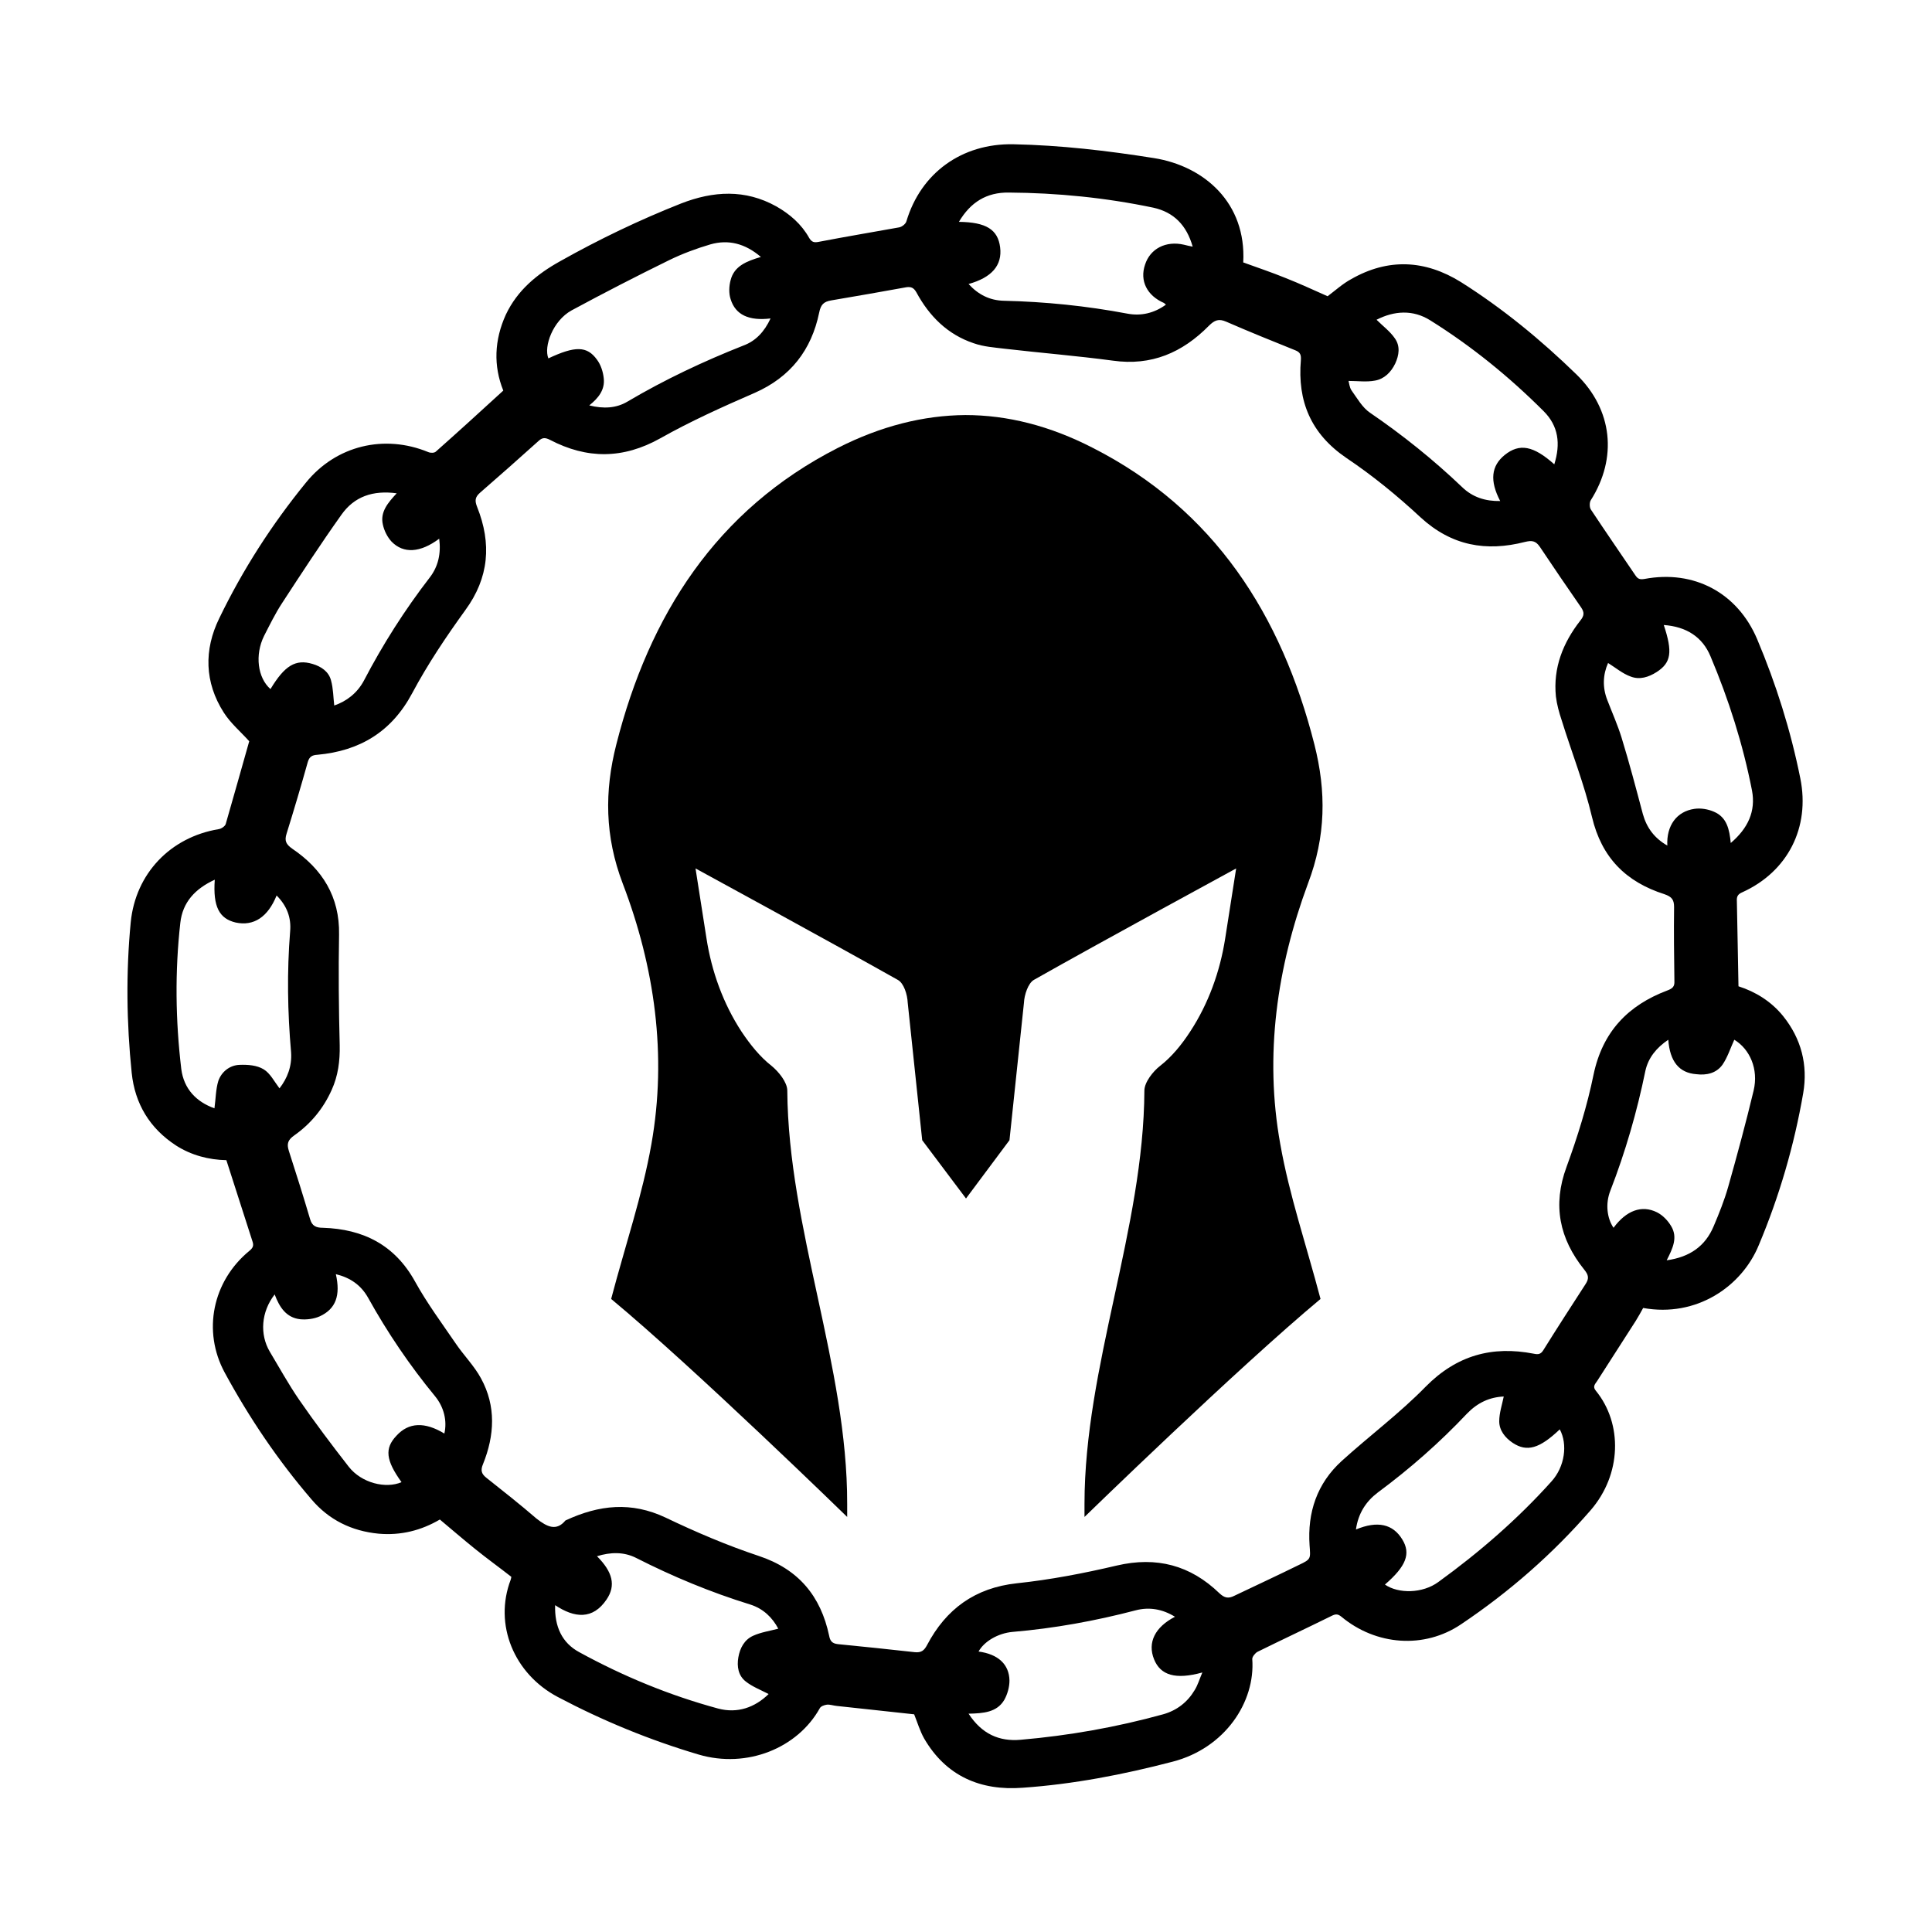
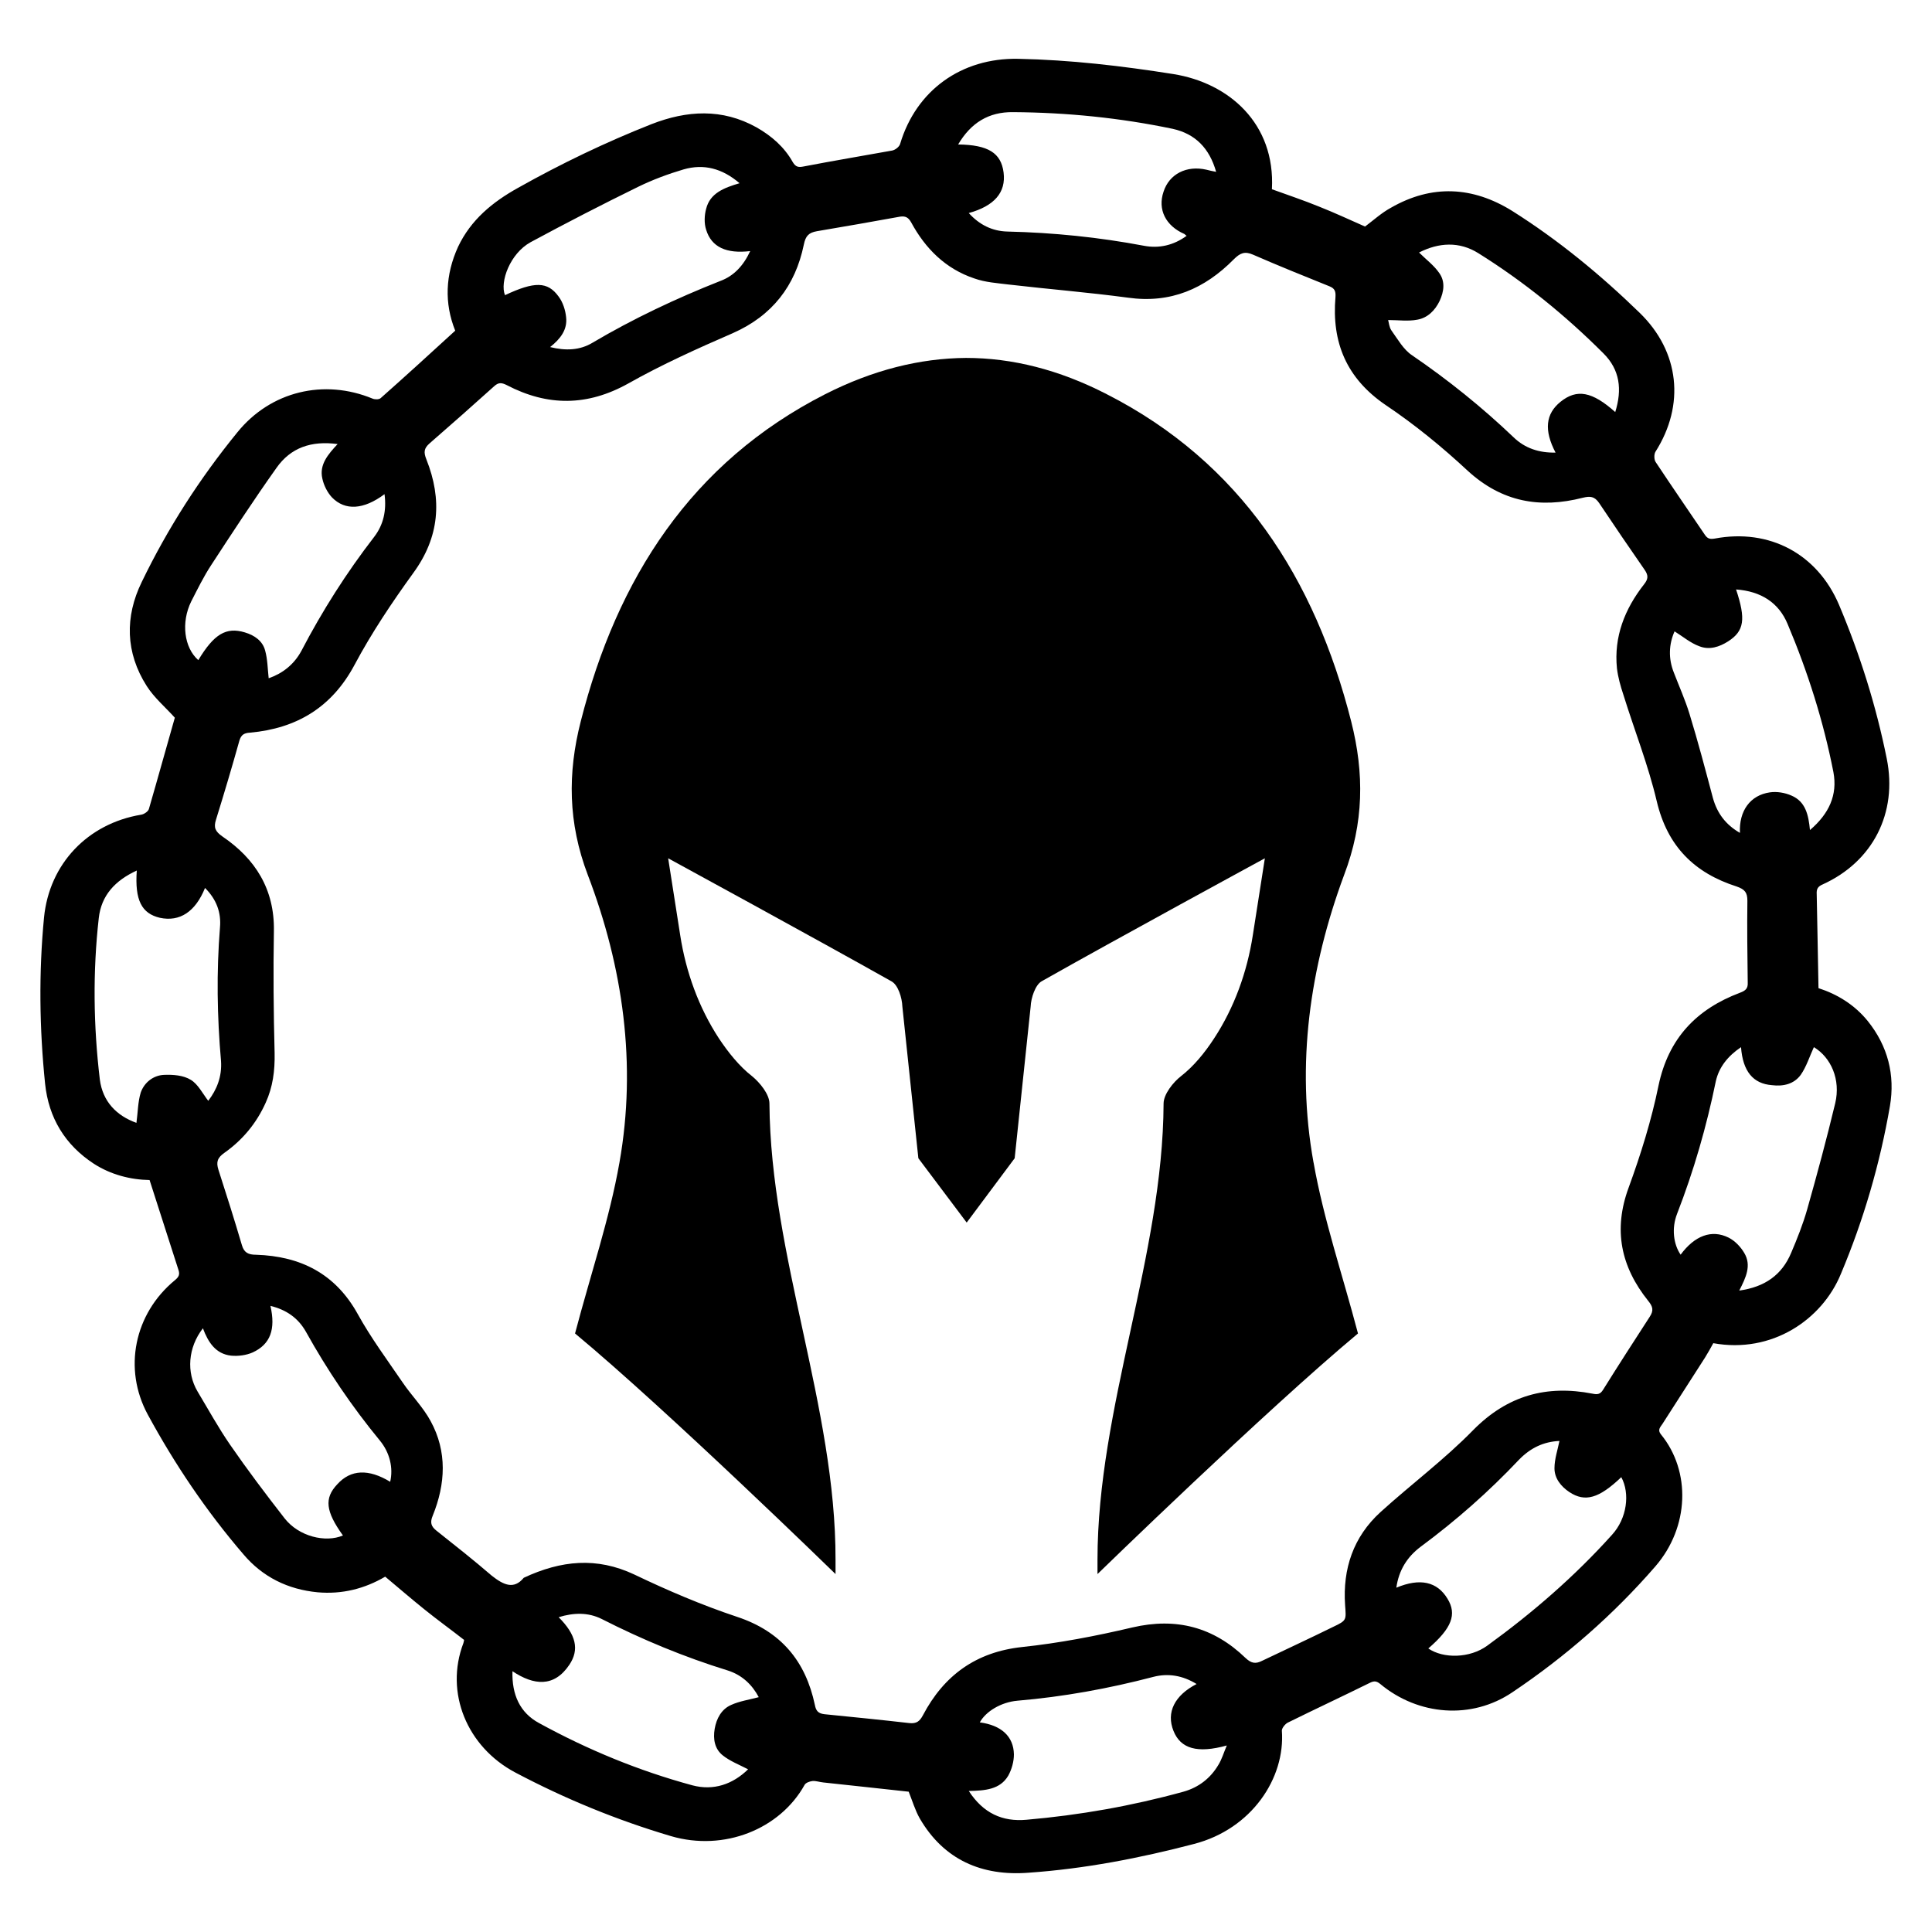
- <svg xmlns="http://www.w3.org/2000/svg" version="1.1" id="Layer_1" x="0px" y="0px" viewBox="0 0 600 600" style="enable-background:new 0 0 600 600;" xml:space="preserve">
-   <style type="text/css">
- 	.st0{display:none;}
- </style>
-   <g>
-     <path d="M539.9,306.3c5.3,1.7,10.2,4.7,13.9,9.3c5.6,7,7.7,15.1,6.2,23.9c-2.8,16.2-7.4,32-13.8,47.2   c-5.3,12.9-19.4,22.5-35.9,19.5c-0.7,1.3-1.5,2.7-2.3,4c-4,6.2-8,12.5-12,18.7c-0.6,0.9-1.5,1.7-0.4,3c8.4,10.3,8,26-1.6,37.1   c-11.8,13.6-25.3,25.4-40.2,35.4c-11.5,7.8-26.5,6.6-37.2-2.3c-1.1-0.9-1.8-0.9-3-0.3c-7.7,3.8-15.4,7.4-23.1,11.2   c-0.7,0.4-1.6,1.5-1.6,2.2c1,13.4-8.5,27.7-24.7,31.9c-15.3,4-30.8,7-46.6,8.1c-13.1,1-23.8-3.6-30.6-15.3c-1.3-2.3-2.1-5-3.1-7.5   c-7.9-0.9-16-1.7-24-2.6c-1.1-0.1-2.1-0.5-3.1-0.4c-0.8,0.1-1.9,0.5-2.2,1.1c-6.9,12.4-22.6,18.8-37.6,14.4   c-15.2-4.5-29.8-10.5-43.8-17.9c-13.6-7.2-19.9-22.5-14.6-36.4c0.1-0.2,0.1-0.5,0.2-0.9c-3.7-2.9-7.6-5.7-11.3-8.7   c-3.6-2.9-7.2-6-10.9-9.1c-5.8,3.4-12.1,5-19,4.4c-8.4-0.8-15.5-4.3-20.9-10.7c-10.4-12.1-19.3-25.3-26.9-39.3   c-7-12.9-3.8-28.4,7.6-37.8c1.1-0.9,1.5-1.6,1-3c-2.7-8.3-5.3-16.6-8.1-25.2c-5.4-0.1-10.9-1.5-15.7-4.6   c-8.1-5.3-12.7-12.9-13.7-22.5c-1.6-15.6-1.8-31.2-0.3-46.8c1.5-15.1,12.3-26.4,27.3-28.9c0.8-0.1,2-0.9,2.2-1.6   c2.5-8.6,4.9-17.3,7.3-25.7c-2.6-2.9-5.8-5.6-7.9-8.9c-6-9.4-6.2-19.5-1.4-29.3c7.3-15.1,16.3-29.1,26.9-42.1   c9.4-11.6,24.4-15.1,38-9.5c0.7,0.3,1.8,0.3,2.3-0.1c7-6.2,13.9-12.5,21-19c-3.1-7.7-2.8-15.7,0.8-23.6c3.6-7.6,9.7-12.6,16.9-16.6   c12.1-6.8,24.6-12.8,37.5-17.9c10-3.9,19.9-4.5,29.6,0.9c4.2,2.4,7.8,5.5,10.2,9.8c0.8,1.3,1.5,1.5,3,1.2c8.3-1.6,16.7-3,25-4.5   c0.9-0.2,2-1.1,2.2-1.9c4.5-15,17.2-24.2,33.2-23.9c14.7,0.3,29.2,2,43.7,4.3c15.6,2.5,28.7,13.9,27.7,32.4   c4.4,1.6,8.9,3.1,13.3,4.9c4.3,1.7,8.6,3.7,12.9,5.6c2.4-1.8,4.7-3.9,7.3-5.3c11.5-6.6,23-6,34.1,0.9c13,8.2,24.9,18,35.9,28.7   c11.2,10.9,12.8,25.9,4.4,39.1c-0.4,0.7-0.4,2.2,0.1,2.9c4.5,6.8,9.2,13.6,13.8,20.4c0.8,1.2,1.5,1.3,2.8,1.1   c15.4-2.9,28.9,4.3,35,18.7c5.9,14,10.4,28.3,13.4,43.2c3.1,15.3-3.9,29-18,35.4c-1.4,0.6-1.8,1.3-1.7,2.8   C539.6,288.4,539.7,297.1,539.9,306.3z M175.6,472.2c10.5-4.9,20.5-5.9,31.1-0.9c9.4,4.5,19,8.6,28.9,11.9   c12.4,4.1,19.3,12.5,21.9,24.8c0.3,1.6,0.9,2.4,2.7,2.6c8,0.8,16,1.6,23.9,2.5c2,0.2,2.9-0.5,3.8-2.2c5.9-11.2,14.9-17.8,27.9-19.2   c10.4-1.1,20.8-3.1,31-5.5c12.4-2.9,22.9-0.1,31.9,8.6c1.6,1.5,2.8,1.7,4.6,0.8c6.7-3.2,13.4-6.3,20.1-9.6c3.8-1.8,3.6-1.9,3.3-6.1   c-0.7-10.2,2.3-19.2,10-26.2c8.6-7.8,18-14.8,26.1-23.1c9.6-9.7,20.6-12.7,33.5-10.2c1.4,0.3,2.2,0.2,3-1.1   c4.3-6.9,8.7-13.7,13.1-20.5c1.2-1.8,0.9-2.9-0.4-4.5c-7.7-9.6-9.9-20-5.5-31.9c3.4-9.3,6.4-18.9,8.4-28.7   c2.8-13.3,10.7-21.5,22.9-26.1c1.6-0.6,2.3-1.2,2.2-2.9c-0.1-7.7-0.2-15.3-0.1-23c0-2.3-0.7-3.2-3-4c-11.9-3.8-19.5-11.3-22.5-24   c-2.4-10.2-6.3-20-9.4-30c-0.8-2.4-1.5-4.9-1.8-7.4c-0.9-8.9,2.2-16.7,7.6-23.6c1.2-1.5,1.3-2.5,0.2-4.1   c-4.3-6.2-8.6-12.5-12.8-18.8c-1.3-1.9-2.5-2-4.6-1.5c-12.1,3.1-22.8,1.2-32.4-7.6c-7.2-6.7-14.9-13-23.1-18.5   c-11-7.5-15.2-17.6-14.1-30.4c0.1-1.6-0.2-2.4-1.7-3c-7.2-2.9-14.4-5.8-21.5-8.9c-2.3-1-3.6-0.5-5.4,1.3   c-8.2,8.3-17.8,12.5-29.8,10.8c-11.2-1.5-22.4-2.4-33.6-3.7c-3.2-0.4-6.5-0.6-9.6-1.7c-8.1-2.7-13.8-8.4-17.8-15.8   c-0.8-1.4-1.6-1.8-3.1-1.6c-7.8,1.4-15.6,2.8-23.4,4.1c-2.3,0.4-3.2,1.3-3.7,3.8c-2.4,11.6-8.9,20-20,24.9   c-9.9,4.3-19.9,8.8-29.3,14.1c-11.6,6.5-22.8,6.5-34.3,0.5c-1.4-0.7-2.3-0.8-3.5,0.3c-6,5.4-12.1,10.8-18.2,16.1   c-1.6,1.4-1.7,2.5-0.9,4.5c4.5,11.3,3.7,21.9-3.7,32c-6,8.3-11.7,16.8-16.5,25.8c-6.4,12-16.3,17.9-29.4,19.1   c-1.7,0.1-2.5,0.6-3,2.2c-2.1,7.5-4.3,14.9-6.6,22.3c-0.7,2.2-0.2,3.3,1.8,4.7c9.3,6.3,14.7,14.9,14.5,26.6   c-0.2,11.4-0.1,22.9,0.2,34.4c0.1,4.9-0.5,9.5-2.5,13.9c-2.6,5.8-6.5,10.5-11.6,14.1c-2,1.4-2.4,2.6-1.7,4.8   c2.3,7.1,4.5,14.1,6.6,21.2c0.6,2.1,1.8,2.7,4,2.7c12.5,0.4,22.3,5.3,28.6,16.7c3.7,6.7,8.3,12.9,12.6,19.2c2.5,3.7,5.8,7,7.9,10.9   c4.7,8.6,4.2,17.7,0.6,26.6c-0.8,1.9-0.5,3,1,4.2c5.3,4.2,10.5,8.3,15.6,12.7C169.9,474.2,172.8,475.6,175.6,472.2z M482.7,144.2   c2-6.4,1.3-11.9-3.3-16.5c-10.7-10.7-22.4-20.2-35.2-28.2c-5.4-3.4-11.2-3-16.7-0.2c2,2,4.2,3.6,5.7,5.8c1.7,2.4,1.3,5.2,0.1,7.8   c-1.3,2.7-3.4,4.8-6.3,5.3c-2.6,0.5-5.4,0.1-8.2,0.1c0.2,0.7,0.3,2,0.9,2.9c1.8,2.5,3.4,5.4,5.8,7c10.1,6.9,19.7,14.6,28.6,23.1   c3.2,3.1,7.2,4.4,11.8,4.3c-3.3-6.3-2.8-10.9,1.4-14.3C471.9,137.6,476.2,138.4,482.7,144.2z M364.9,502.1c-3.9-2.4-8-3.1-12.2-2   c-12.6,3.3-25.3,5.6-38.2,6.7c-4.6,0.4-8.9,3-10.6,6.1c6,0.8,9.5,3.9,9.6,9c0,2-0.6,4.2-1.6,6c-2.3,3.9-6.5,4.2-11.1,4.3   c4.1,6.3,9.5,8.7,16.2,8.1c15-1.3,29.7-3.9,44.2-7.9c4.3-1.2,7.6-3.8,9.8-7.5c1-1.6,1.5-3.4,2.4-5.5c-8.3,2.3-13,0.9-15-4.1   C356.3,510.1,358.7,505.3,364.9,502.1z M421.1,475c6.7-2.8,11.5-1.7,14.4,3.1c2.7,4.4,1.2,8.3-5.4,14c4.2,2.9,11.7,2.8,16.6-0.8   c12.7-9.2,24.6-19.5,35.1-31.2c4.2-4.6,5.1-11.6,2.6-16.2c-6.3,6-10.2,7.1-14.6,4.2c-2.4-1.6-4.2-3.9-4.2-6.7   c0-2.6,0.9-5.2,1.4-7.7c-4.4,0.2-8.1,1.9-11.4,5.3c-8.5,9-17.7,17.1-27.7,24.5C424.2,466.3,421.8,470,421.1,475z M516.7,194.1   c2.8,8.4,2.3,11.7-2.2,14.6c-2.5,1.6-5.3,2.5-8.1,1.4c-2.5-0.9-4.6-2.7-7-4.2c-1.6,3.6-1.8,7.6-0.2,11.6c1.5,3.9,3.2,7.7,4.4,11.6   c2.4,7.8,4.5,15.8,6.6,23.7c1.2,4.3,3.6,7.5,7.6,9.8c-0.3-6.2,2.9-10.6,8.4-11.4c2-0.3,4.3,0.1,6.1,0.9c4,1.7,4.8,5.5,5.2,9.7   c5.4-4.6,7.8-9.9,6.6-16.3c-2.8-14.3-7.2-28.2-12.9-41.7C528.7,197.8,523.7,194.6,516.7,194.1z M185.4,483.3   c4.9,4.9,5.9,9.1,3,13.4c-4.3,6.4-10,5.8-16,1.8c-0.2,6.6,2.1,11.7,7.5,14.6c13.7,7.5,28,13.4,43.1,17.5c6,1.6,11.4-0.3,15.7-4.5   c-2.5-1.3-5.1-2.3-7.1-3.9c-2.3-1.8-2.8-4.6-2.3-7.5c0.5-2.9,1.9-5.5,4.6-6.7c2.4-1.1,5.2-1.5,7.8-2.2c-1.8-3.4-4.6-6.2-8.7-7.5   c-12.3-3.8-24.1-8.7-35.5-14.5C193.7,481.9,189.6,482,185.4,483.3z M136.4,167.3c-5.9,4.4-11.1,4.7-14.8,0.9   c-1.3-1.4-2.3-3.4-2.7-5.3c-0.9-3.9,1.6-6.8,4.3-9.7c-7.4-1-13.2,1-17.2,6.7c-6.4,9-12.4,18.2-18.4,27.4c-2.1,3.2-3.8,6.7-5.6,10.2   c-2.9,5.9-2,13,2,16.5c4.4-7.3,7.8-9.4,13.1-7.8c2.7,0.8,5,2.4,5.7,5.1c0.7,2.5,0.7,5.2,1,7.8c3.8-1.3,7.1-3.8,9.2-7.7   c5.9-11.3,12.7-22,20.5-32.1C136.1,175.9,137,171.9,136.4,167.3z M518.1,322.9c-3.7,2.5-6.2,5.6-7.1,9.6   c-2.6,12.7-6.2,25.2-10.9,37.3c-1.6,4.1-1,8.6,1,11.5c3.9-5.3,8.7-7.2,13.5-4.8c1.8,0.9,3.4,2.6,4.4,4.3c2.1,3.5,0.5,6.9-1.4,10.6   c7.2-1,12-4.4,14.6-10.6c1.7-4,3.3-8,4.5-12.2c2.8-9.9,5.5-19.9,7.9-29.9c1.6-6.7-1.2-12.9-6-15.8c-1.2,2.6-2.1,5.5-3.7,7.8   c-1.9,2.6-4.9,3.3-8.1,2.9C521.5,333.2,518.6,329.7,518.1,322.9z M239.3,98.9c-6.7,0.8-10.9-1.1-12.4-6c-0.6-1.8-0.5-4.1,0-5.9   c1.1-4.4,5-5.9,9.4-7.2c-4.9-4.2-10.1-5.5-15.7-3.9c-4.4,1.3-8.7,2.9-12.8,4.9c-10.2,5-20.3,10.2-30.3,15.6   c-5.8,3.2-8.7,11.2-7.2,14.9c8.3-3.9,12-3.9,15.1,0.4c1.2,1.6,1.9,3.8,2.1,5.8c0.4,3.5-1.6,6.1-4.5,8.4c4.4,1.1,8.4,0.9,11.9-1.2   c11.5-6.8,23.6-12.5,36-17.4C234.7,105.9,237.4,103,239.3,98.9z M66.7,273.2c-6.1,2.8-10,7-10.7,13.4c-1.7,15.1-1.5,30.3,0.3,45.4   c0.8,6.2,4.7,10.2,10.3,12.2c0.4-2.9,0.4-5.9,1.2-8.5c1-2.9,3.6-4.9,6.6-5c2.5-0.1,5.4,0.1,7.5,1.4c2,1.2,3.3,3.8,4.9,5.9   c2.4-3.1,3.9-6.8,3.6-11.2c-1.1-12.5-1.3-25-0.3-37.5c0.4-4.3-1-8-4.2-11.2c-2.7,6.7-7.1,9.6-12.7,8.4   C68.1,285.3,66.1,281.6,66.7,273.2z M138,445.2c0.9-3.9-0.1-8.2-2.9-11.6c-7.9-9.6-14.8-19.8-20.8-30.6c-2.2-3.9-5.5-6.2-10-7.3   c1.5,6.6,0,10.8-5,13.1c-1.8,0.8-4.1,1.1-6.1,0.9c-4.3-0.5-6.4-3.7-7.9-7.7c-4.2,5.4-4.7,12.4-1.5,17.8c3,5,5.8,10.1,9.1,14.9   c4.9,7.1,10.1,14,15.4,20.8c4,5.1,11.5,6.9,16.4,4.8c-4.9-6.8-5.3-10.5-1.6-14.4C126.9,441.7,131.9,441.5,138,445.2z M297.8,68.9   c8.5,0.1,12.1,2.4,12.8,7.9c0.7,5.6-2.6,9.4-9.8,11.4c3,3.3,6.6,5.1,10.9,5.2c12.9,0.3,25.7,1.6,38.4,4c4.2,0.8,8.3-0.1,12-2.8   c-0.4-0.3-0.5-0.4-0.6-0.5c-5.3-2.3-7.6-6.9-5.9-11.9c1.6-5,6.5-7.5,12.1-6.2c0.8,0.2,1.6,0.4,2.7,0.6c-1.9-6.7-5.9-10.7-12.2-12.1   c-14.8-3.1-29.8-4.6-44.9-4.7C306.4,59.7,301.4,62.8,297.8,68.9z" />
+ <svg xmlns="http://www.w3.org/2000/svg" width="100mm" height="100mm" viewBox="0 0 100 100" version="1.1" id="svg1135">
+   <defs id="defs1132" />
+   <g id="layer1">
+     <path d="m 94.125,51.147 c 0.975,0.313 1.876,0.865 2.557,1.711 1.03,1.288 1.416,2.778 1.14,4.396 -0.515,2.98 -1.361,5.886 -2.538,8.682 -0.975,2.373 -3.569,4.139 -6.604,3.587 -0.129,0.239 -0.276,0.497 -0.423,0.736 -0.736,1.14 -1.472,2.299 -2.207,3.44 -0.11,0.166 -0.276,0.313 -0.074,0.552 1.545,1.895 1.472,4.783 -0.294,6.824 -2.171,2.502 -4.654,4.672 -7.395,6.512 -2.115,1.435 -4.875,1.214 -6.843,-0.423 -0.202,-0.166 -0.331,-0.166 -0.552,-0.055 -1.416,0.699 -2.833,1.361 -4.249,2.06 -0.129,0.074 -0.294,0.276 -0.294,0.405 0.184,2.465 -1.564,5.095 -4.544,5.868 -2.814,0.736 -5.666,1.288 -8.572,1.49 -2.41,0.184 -4.378,-0.662 -5.629,-2.814 -0.239,-0.423 -0.386,-0.92 -0.57,-1.38 -1.453,-0.166 -2.943,-0.313 -4.415,-0.478 -0.202,-0.018 -0.386,-0.092 -0.57,-0.074 -0.147,0.018 -0.349,0.092 -0.405,0.202 -1.269,2.281 -4.157,3.458 -6.916,2.649 -2.796,-0.828 -5.482,-1.931 -8.057,-3.293 -2.502,-1.324 -3.661,-4.139 -2.686,-6.696 0.018,-0.037 0.018,-0.092 0.037,-0.166 -0.681,-0.533 -1.398,-1.049 -2.079,-1.6 -0.662,-0.533 -1.324,-1.104 -2.005,-1.674 -1.067,0.625 -2.226,0.92 -3.495,0.809 -1.545,-0.147 -2.851,-0.791 -3.845,-1.968 -1.913,-2.226 -3.55,-4.654 -4.948,-7.229 -1.288,-2.373 -0.699,-5.224 1.398,-6.953 0.202,-0.166 0.276,-0.294 0.184,-0.552 -0.497,-1.527 -0.975,-3.054 -1.49,-4.636 -0.993,-0.018 -2.005,-0.276 -2.888,-0.846 -1.49,-0.975 -2.336,-2.373 -2.52,-4.139 -0.294,-2.87 -0.331,-5.739 -0.055,-8.609 0.276,-2.778 2.263,-4.856 5.022,-5.316 0.147,-0.018 0.368,-0.166 0.405,-0.294 0.46,-1.582 0.901,-3.182 1.343,-4.727 -0.478,-0.533 -1.067,-1.03 -1.453,-1.637 -1.104,-1.729 -1.14,-3.587 -0.258,-5.39 1.343,-2.778 2.998,-5.353 4.948,-7.744 1.729,-2.134 4.488,-2.778 6.99,-1.748 0.129,0.055 0.331,0.055 0.423,-0.018 1.288,-1.14 2.557,-2.299 3.863,-3.495 -0.57,-1.416 -0.515,-2.888 0.147,-4.341 0.662,-1.398 1.784,-2.318 3.109,-3.054 2.226,-1.251 4.525,-2.355 6.898,-3.293 1.839,-0.717 3.661,-0.828 5.445,0.166 0.773,0.441 1.435,1.012 1.876,1.803 0.147,0.239 0.276,0.276 0.552,0.221 1.527,-0.294 3.072,-0.552 4.599,-0.828 0.166,-0.037 0.368,-0.202 0.405,-0.35 0.828,-2.759 3.164,-4.452 6.107,-4.396 2.704,0.055 5.371,0.368 8.039,0.791 2.87,0.46 5.279,2.557 5.095,5.96 0.809,0.294 1.637,0.57 2.447,0.901 0.791,0.313 1.582,0.681 2.373,1.03 0.441,-0.331 0.865,-0.717 1.343,-0.975 2.115,-1.214 4.231,-1.104 6.273,0.166 2.391,1.508 4.58,3.311 6.604,5.279 2.06,2.005 2.355,4.764 0.809,7.192 -0.074,0.129 -0.074,0.405 0.018,0.533 0.828,1.251 1.692,2.502 2.538,3.753 0.147,0.221 0.276,0.239 0.515,0.202 2.833,-0.533 5.316,0.791 6.438,3.44 1.085,2.575 1.913,5.206 2.465,7.947 0.57,2.814 -0.717,5.335 -3.311,6.512 -0.258,0.11 -0.331,0.239 -0.313,0.515 0.037,1.564 0.055,3.164 0.092,4.856 z m -67.012,30.517 c 1.931,-0.901 3.771,-1.085 5.721,-0.166 1.729,0.828 3.495,1.582 5.316,2.189 2.281,0.754 3.55,2.299 4.028,4.562 0.055,0.294 0.166,0.441 0.497,0.478 1.472,0.147 2.943,0.294 4.396,0.46 0.368,0.037 0.533,-0.092 0.699,-0.405 1.085,-2.06 2.741,-3.274 5.132,-3.532 1.913,-0.202 3.826,-0.57 5.702,-1.012 2.281,-0.533 4.212,-0.018 5.868,1.582 0.294,0.276 0.515,0.313 0.846,0.147 1.232,-0.589 2.465,-1.159 3.697,-1.766 0.699,-0.331 0.662,-0.349 0.607,-1.122 -0.129,-1.876 0.423,-3.532 1.839,-4.819 1.582,-1.435 3.311,-2.722 4.801,-4.249 1.766,-1.784 3.789,-2.336 6.162,-1.876 0.258,0.055 0.405,0.037 0.552,-0.202 0.791,-1.269 1.6,-2.52 2.41,-3.771 0.221,-0.331 0.166,-0.533 -0.074,-0.828 -1.416,-1.766 -1.821,-3.679 -1.012,-5.868 0.625,-1.711 1.177,-3.477 1.545,-5.279 0.515,-2.447 1.968,-3.955 4.212,-4.801 0.294,-0.11 0.423,-0.221 0.405,-0.533 -0.018,-1.416 -0.037,-2.814 -0.018,-4.231 0,-0.423 -0.129,-0.589 -0.552,-0.736 -2.189,-0.699 -3.587,-2.079 -4.139,-4.415 -0.441,-1.876 -1.159,-3.679 -1.729,-5.518 -0.147,-0.441 -0.276,-0.901 -0.331,-1.361 -0.166,-1.637 0.405,-3.072 1.398,-4.341 0.221,-0.276 0.239,-0.46 0.037,-0.754 -0.791,-1.14 -1.582,-2.299 -2.355,-3.458 -0.239,-0.349 -0.46,-0.368 -0.846,-0.276 -2.226,0.57 -4.194,0.221 -5.96,-1.398 -1.324,-1.232 -2.741,-2.391 -4.249,-3.403 -2.023,-1.38 -2.796,-3.237 -2.594,-5.592 0.018,-0.294 -0.037,-0.441 -0.313,-0.552 -1.324,-0.533 -2.649,-1.067 -3.955,-1.637 -0.423,-0.184 -0.662,-0.092 -0.993,0.239 -1.508,1.527 -3.274,2.299 -5.482,1.987 -2.06,-0.276 -4.12,-0.441 -6.181,-0.681 -0.589,-0.074 -1.196,-0.11 -1.766,-0.313 -1.49,-0.497 -2.538,-1.545 -3.274,-2.906 -0.147,-0.258 -0.294,-0.331 -0.57,-0.294 -1.435,0.258 -2.87,0.515 -4.304,0.754 -0.423,0.074 -0.589,0.239 -0.681,0.699 -0.441,2.134 -1.637,3.679 -3.679,4.58 -1.821,0.791 -3.661,1.619 -5.39,2.594 -2.134,1.196 -4.194,1.196 -6.309,0.092 -0.258,-0.129 -0.423,-0.147 -0.644,0.055 -1.104,0.993 -2.226,1.987 -3.348,2.962 -0.294,0.258 -0.313,0.46 -0.166,0.828 0.828,2.079 0.681,4.028 -0.681,5.886 -1.104,1.527 -2.152,3.09 -3.035,4.746 -1.177,2.207 -2.998,3.293 -5.408,3.513 -0.313,0.018 -0.46,0.11 -0.552,0.405 -0.386,1.38 -0.791,2.741 -1.214,4.102 -0.129,0.405 -0.037,0.607 0.331,0.865 1.711,1.159 2.704,2.741 2.667,4.893 -0.037,2.097 -0.018,4.212 0.037,6.328 0.018,0.901 -0.092,1.748 -0.46,2.557 -0.478,1.067 -1.196,1.931 -2.134,2.594 -0.368,0.258 -0.441,0.478 -0.313,0.883 0.423,1.306 0.828,2.594 1.214,3.9 0.11,0.386 0.331,0.497 0.736,0.497 2.299,0.074 4.102,0.975 5.261,3.072 0.681,1.232 1.527,2.373 2.318,3.532 0.46,0.681 1.067,1.288 1.453,2.005 0.865,1.582 0.773,3.256 0.11,4.893 -0.147,0.349 -0.092,0.552 0.184,0.773 0.975,0.773 1.931,1.527 2.87,2.336 0.607,0.478 1.14,0.736 1.656,0.11 z m 56.491,-60.335 c 0.368,-1.177 0.239,-2.189 -0.607,-3.035 -1.968,-1.968 -4.12,-3.716 -6.475,-5.187 -0.993,-0.625 -2.06,-0.552 -3.072,-0.037 0.368,0.368 0.773,0.662 1.049,1.067 0.313,0.441 0.239,0.957 0.018,1.435 -0.239,0.497 -0.625,0.883 -1.159,0.975 -0.478,0.092 -0.993,0.018 -1.508,0.018 0.037,0.129 0.055,0.368 0.166,0.533 0.331,0.46 0.625,0.993 1.067,1.288 1.858,1.269 3.624,2.686 5.261,4.249 0.589,0.57 1.324,0.809 2.171,0.791 -0.607,-1.159 -0.515,-2.005 0.258,-2.63 0.846,-0.681 1.637,-0.533 2.833,0.533 z m -21.669,65.835 c -0.717,-0.441 -1.472,-0.57 -2.244,-0.368 -2.318,0.607 -4.654,1.03 -7.027,1.232 -0.846,0.074 -1.637,0.552 -1.95,1.122 1.104,0.147 1.748,0.717 1.766,1.656 0,0.368 -0.11,0.773 -0.294,1.104 -0.423,0.717 -1.196,0.773 -2.042,0.791 0.754,1.159 1.748,1.6 2.98,1.49 2.759,-0.239 5.463,-0.717 8.131,-1.453 0.791,-0.221 1.398,-0.699 1.803,-1.38 0.184,-0.294 0.276,-0.625 0.441,-1.012 -1.527,0.423 -2.391,0.166 -2.759,-0.754 -0.386,-0.957 0.055,-1.839 1.196,-2.428 z m 10.338,-4.985 c 1.232,-0.515 2.115,-0.313 2.649,0.57 0.497,0.809 0.221,1.527 -0.993,2.575 0.773,0.533 2.152,0.515 3.054,-0.147 2.336,-1.692 4.525,-3.587 6.457,-5.739 0.773,-0.846 0.938,-2.134 0.478,-2.98 -1.159,1.104 -1.876,1.306 -2.686,0.773 -0.441,-0.294 -0.773,-0.717 -0.773,-1.232 0,-0.478 0.166,-0.957 0.258,-1.416 -0.809,0.037 -1.49,0.349 -2.097,0.975 -1.564,1.656 -3.256,3.146 -5.095,4.507 -0.681,0.515 -1.122,1.196 -1.251,2.115 z m 17.585,-51.671 c 0.515,1.545 0.423,2.152 -0.405,2.686 -0.46,0.294 -0.975,0.46 -1.49,0.258 -0.46,-0.166 -0.846,-0.497 -1.288,-0.773 -0.294,0.662 -0.331,1.398 -0.037,2.134 0.276,0.717 0.589,1.416 0.809,2.134 0.441,1.435 0.828,2.906 1.214,4.36 0.221,0.791 0.662,1.38 1.398,1.803 -0.055,-1.14 0.533,-1.95 1.545,-2.097 0.368,-0.055 0.791,0.018 1.122,0.166 0.736,0.313 0.883,1.012 0.957,1.784 0.993,-0.846 1.435,-1.821 1.214,-2.998 -0.515,-2.63 -1.324,-5.187 -2.373,-7.671 -0.46,-1.104 -1.38,-1.692 -2.667,-1.784 z m -60.942,53.198 c 0.901,0.901 1.085,1.674 0.552,2.465 -0.791,1.177 -1.839,1.067 -2.943,0.331 -0.037,1.214 0.386,2.152 1.38,2.686 2.52,1.38 5.151,2.465 7.928,3.219 1.104,0.294 2.097,-0.055 2.888,-0.828 -0.46,-0.239 -0.938,-0.423 -1.306,-0.717 -0.423,-0.331 -0.515,-0.846 -0.423,-1.38 0.092,-0.533 0.35,-1.012 0.846,-1.232 0.441,-0.202 0.957,-0.276 1.435,-0.405 -0.331,-0.625 -0.846,-1.14 -1.6,-1.38 -2.263,-0.699 -4.433,-1.6 -6.53,-2.667 -0.699,-0.349 -1.453,-0.331 -2.226,-0.092 z m -9.013,-58.128 c -1.085,0.809 -2.042,0.865 -2.722,0.166 -0.239,-0.258 -0.423,-0.625 -0.497,-0.975 -0.166,-0.717 0.294,-1.251 0.791,-1.784 -1.361,-0.184 -2.428,0.184 -3.164,1.232 -1.177,1.656 -2.281,3.348 -3.385,5.04 -0.386,0.589 -0.699,1.232 -1.03,1.876 -0.533,1.085 -0.368,2.391 0.368,3.035 0.809,-1.343 1.435,-1.729 2.41,-1.435 0.497,0.147 0.92,0.441 1.049,0.938 0.129,0.46 0.129,0.957 0.184,1.435 0.699,-0.239 1.306,-0.699 1.692,-1.416 1.085,-2.079 2.336,-4.047 3.771,-5.905 0.478,-0.625 0.644,-1.361 0.533,-2.207 z m 70.213,28.622 c -0.681,0.46 -1.14,1.03 -1.306,1.766 -0.478,2.336 -1.14,4.636 -2.005,6.861 -0.294,0.754 -0.184,1.582 0.184,2.115 0.717,-0.975 1.6,-1.324 2.483,-0.883 0.331,0.166 0.625,0.478 0.809,0.791 0.386,0.644 0.092,1.269 -0.258,1.95 1.324,-0.184 2.207,-0.809 2.686,-1.95 0.313,-0.736 0.607,-1.472 0.828,-2.244 0.515,-1.821 1.012,-3.661 1.453,-5.5 0.294,-1.232 -0.221,-2.373 -1.104,-2.906 -0.221,0.478 -0.386,1.012 -0.681,1.435 -0.349,0.478 -0.901,0.607 -1.49,0.533 -0.975,-0.074 -1.508,-0.717 -1.6,-1.968 z m -51.285,-41.204 c -1.232,0.147 -2.005,-0.202 -2.281,-1.104 -0.11,-0.331 -0.092,-0.754 0,-1.085 0.202,-0.809 0.92,-1.085 1.729,-1.324 -0.901,-0.773 -1.858,-1.012 -2.888,-0.717 -0.809,0.239 -1.6,0.533 -2.355,0.901 -1.876,0.92 -3.734,1.876 -5.574,2.87 -1.067,0.589 -1.6,2.06 -1.324,2.741 1.527,-0.717 2.207,-0.717 2.778,0.074 0.221,0.294 0.349,0.699 0.386,1.067 0.074,0.644 -0.294,1.122 -0.828,1.545 0.809,0.202 1.545,0.166 2.189,-0.221 2.115,-1.251 4.341,-2.299 6.622,-3.201 0.699,-0.258 1.196,-0.791 1.545,-1.545 z M 7.08,45.059 c -1.122,0.515 -1.839,1.288 -1.968,2.465 -0.313,2.778 -0.276,5.574 0.055,8.351 0.147,1.14 0.865,1.876 1.895,2.244 0.074,-0.533 0.074,-1.085 0.221,-1.564 0.184,-0.533 0.662,-0.901 1.214,-0.92 0.46,-0.018 0.993,0.018 1.38,0.258 0.368,0.221 0.607,0.699 0.901,1.085 0.441,-0.57 0.717,-1.251 0.662,-2.06 -0.202,-2.299 -0.239,-4.599 -0.055,-6.898 0.074,-0.791 -0.184,-1.472 -0.773,-2.06 -0.497,1.232 -1.306,1.766 -2.336,1.545 -0.938,-0.221 -1.306,-0.901 -1.196,-2.447 z m 13.116,31.639 c 0.166,-0.717 -0.018,-1.508 -0.533,-2.134 -1.453,-1.766 -2.722,-3.642 -3.826,-5.629 -0.405,-0.717 -1.012,-1.14 -1.839,-1.343 0.276,1.214 0,1.987 -0.92,2.41 -0.331,0.147 -0.754,0.202 -1.122,0.166 -0.791,-0.092 -1.177,-0.681 -1.453,-1.416 -0.773,0.993 -0.865,2.281 -0.276,3.274 0.552,0.92 1.067,1.858 1.674,2.741 0.901,1.306 1.858,2.575 2.833,3.826 0.736,0.938 2.115,1.269 3.017,0.883 -0.901,-1.251 -0.975,-1.931 -0.294,-2.649 0.699,-0.773 1.619,-0.809 2.741,-0.129 z M 49.591,7.478 c 1.564,0.018 2.226,0.441 2.355,1.453 0.129,1.03 -0.478,1.729 -1.803,2.097 0.552,0.607 1.214,0.938 2.005,0.957 2.373,0.055 4.727,0.294 7.064,0.736 0.773,0.147 1.527,-0.018 2.207,-0.515 -0.074,-0.055 -0.092,-0.074 -0.11,-0.092 -0.975,-0.423 -1.398,-1.269 -1.085,-2.189 0.294,-0.92 1.196,-1.38 2.226,-1.14 0.147,0.037 0.294,0.074 0.497,0.11 -0.349,-1.232 -1.085,-1.968 -2.244,-2.226 -2.722,-0.57 -5.482,-0.846 -8.259,-0.865 -1.269,-0.018 -2.189,0.552 -2.851,1.674 z" id="path4" style="stroke-width:0.184" />
+     <path d="m 67.99,60.172 c 0.515,2.925 1.49,5.776 2.299,8.848 -4.746,3.955 -13.483,12.453 -13.483,12.453 v -0.736 c 0,-7.873 3.385,-15.746 3.421,-23.619 0,-0.478 0.497,-1.104 0.901,-1.416 0.662,-0.515 1.232,-1.214 1.711,-1.95 1.049,-1.6 1.711,-3.44 2.005,-5.335 l 0.625,-3.992 c 0,0 -7.818,4.249 -11.552,6.365 -0.331,0.184 -0.552,0.865 -0.57,1.306 l -0.828,7.855 -2.483,3.329 -2.502,-3.329 -0.828,-7.855 c -0.018,-0.46 -0.221,-1.122 -0.57,-1.306 -3.753,-2.115 -11.552,-6.365 -11.552,-6.365 l 0.625,3.992 c 0.294,1.895 0.957,3.734 2.005,5.335 0.478,0.717 1.048,1.435 1.711,1.95 0.405,0.331 0.901,0.938 0.901,1.416 0.055,7.873 3.44,15.746 3.421,23.619 v 0.736 c 0,0 -8.719,-8.498 -13.483,-12.453 0.809,-3.072 1.784,-5.923 2.299,-8.848 0.901,-5.077 0.184,-10.117 -1.637,-14.881 -1.03,-2.704 -1.049,-5.279 -0.368,-7.947 1.876,-7.395 5.721,-13.41 12.656,-16.942 2.465,-1.251 4.893,-1.858 7.284,-1.876 2.391,0 4.819,0.607 7.284,1.876 6.935,3.532 10.779,9.547 12.656,16.942 0.681,2.686 0.662,5.243 -0.368,7.947 -1.766,4.764 -2.502,9.804 -1.582,14.881 z" id="path10" style="stroke-width:0.184" />
  </g>
-   <circle class="st0" cx="300" cy="300" r="160.1" />
-   <path d="M397.6,355.3c2.8,15.9,8.1,31.4,12.5,48.1c-25.8,21.5-73.3,67.7-73.3,67.7v-4c0-42.8,18.4-85.6,18.6-128.4  c0-2.6,2.7-6,4.9-7.7c3.6-2.8,6.7-6.6,9.3-10.6c5.7-8.7,9.3-18.7,10.9-29l3.4-21.7c0,0-42.5,23.1-62.8,34.6c-1.8,1-3,4.7-3.1,7.1  l-4.5,42.7L300,372.2l-13.6-18.1l-4.5-42.7c-0.1-2.5-1.2-6.1-3.1-7.1c-20.4-11.5-62.8-34.6-62.8-34.6l3.4,21.7  c1.6,10.3,5.2,20.3,10.9,29c2.6,3.9,5.7,7.8,9.3,10.6c2.2,1.8,4.9,5.1,4.9,7.7c0.3,42.8,18.7,85.6,18.6,128.4v4  c0,0-47.4-46.2-73.3-67.7c4.4-16.7,9.7-32.2,12.5-48.1c4.9-27.6,1-55-8.9-80.9c-5.6-14.7-5.7-28.7-2-43.2  c10.2-40.2,31.1-72.9,68.8-92.1c13.4-6.8,26.6-10.1,39.6-10.2c13,0,26.2,3.3,39.6,10.2c37.7,19.2,58.6,51.9,68.8,92.1  c3.7,14.6,3.6,28.5-2,43.2C396.6,300.3,392.6,327.7,397.6,355.3z" />
</svg>
